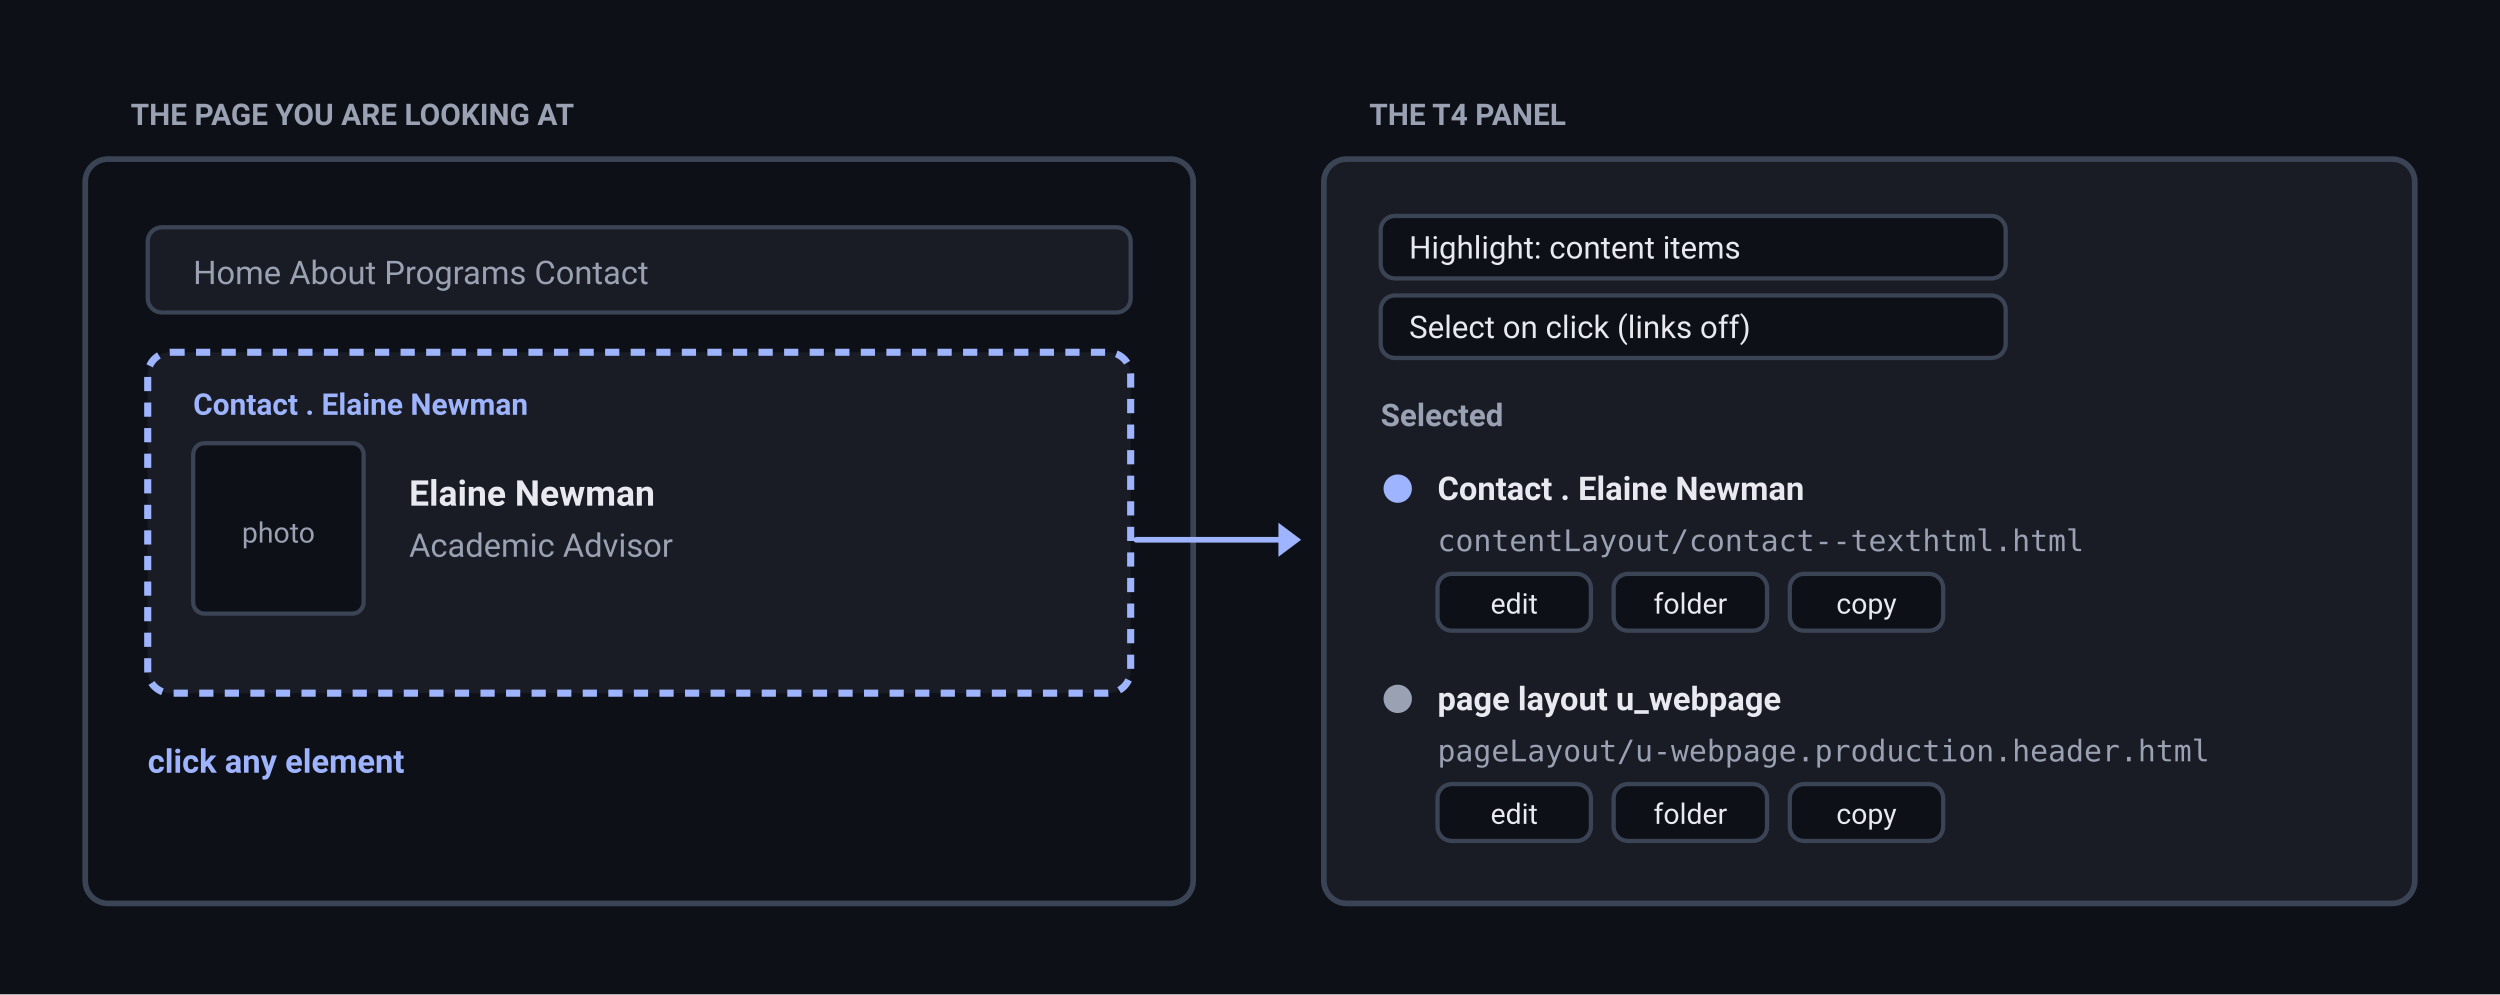
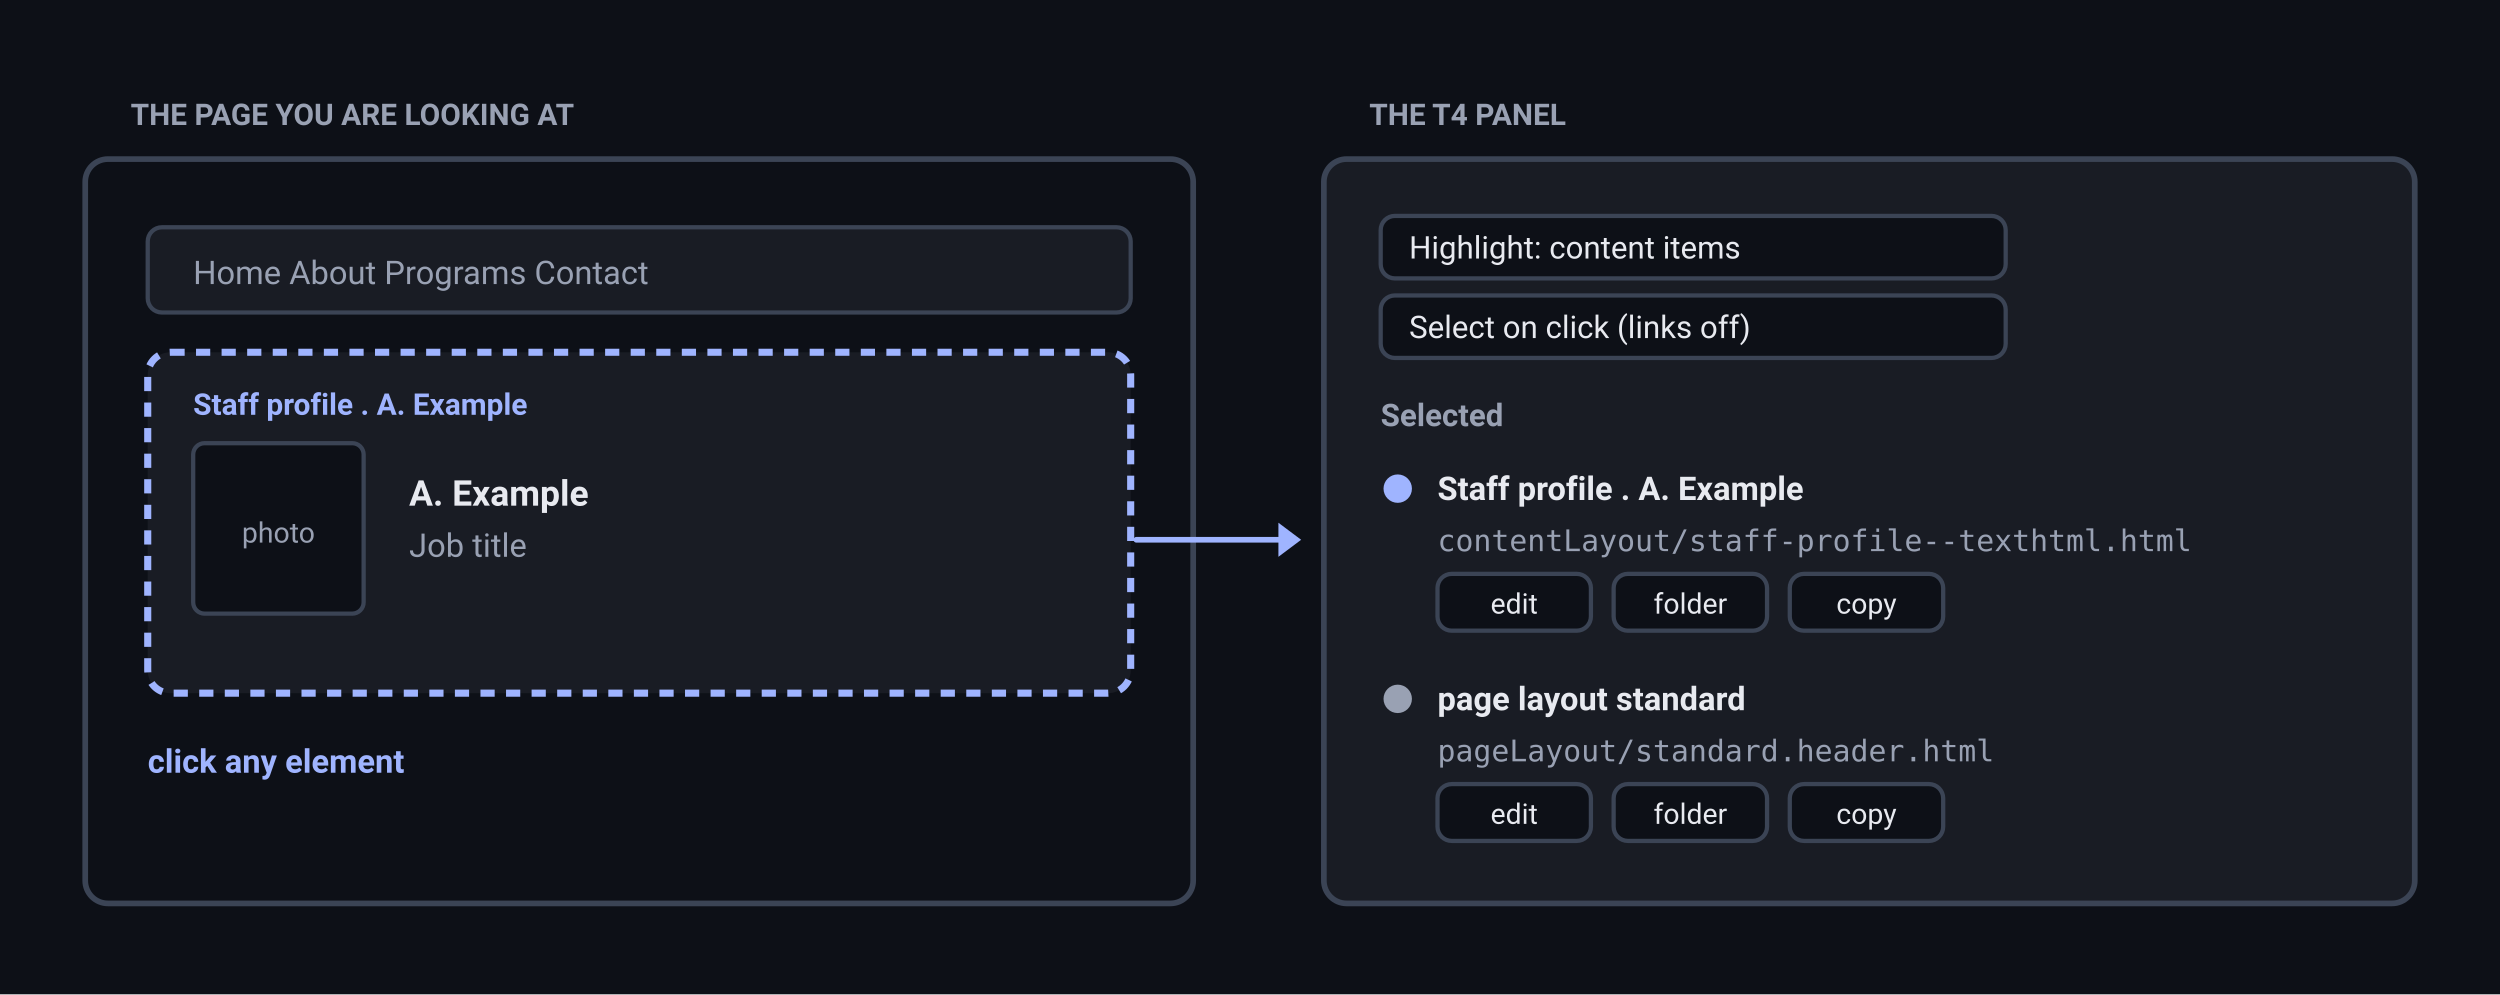
<svg xmlns="http://www.w3.org/2000/svg" width="880" height="350" viewBox="0 0 880 350" role="img">
  <rect width="880" height="350" fill="#0d1017" />
  <rect x="30" y="56" width="390" height="262" rx="8" fill="#0d1017" stroke="#3b4455" stroke-width="2" />
  <text x="46" y="44" font-family="system-ui,-apple-system,'Segoe UI',Roboto,sans-serif" font-size="10.5" font-weight="700" fill="#99a1b3" text-anchor="start">THE PAGE YOU ARE LOOKING AT</text>
  <rect x="52" y="80" width="346" height="30" rx="5" fill="#191c24" stroke="#3b4455" stroke-width="1.5" />
  <text x="68" y="100" font-family="system-ui,-apple-system,'Segoe UI',Roboto,sans-serif" font-size="11.5" font-weight="400" fill="#99a1b3" text-anchor="start">Home   About   Programs   Contact</text>
  <rect x="52" y="124" width="346" height="120" rx="8" fill="#191c24" stroke="#9fb4ff" stroke-width="2.5" stroke-dasharray="5 4" />
-   <text x="68" y="146" font-family="system-ui,-apple-system,'Segoe UI',Roboto,sans-serif" font-size="10.5" font-weight="700" fill="#9fb4ff" text-anchor="start">Contact . Elaine Newman</text>
+   <text x="68" y="146" font-family="system-ui,-apple-system,'Segoe UI',Roboto,sans-serif" font-size="10.5" font-weight="700" fill="#9fb4ff" text-anchor="start">Staff profile . A. Example</text>
  <rect x="68" y="156" width="60" height="60" rx="4" fill="#0d1017" stroke="#3b4455" stroke-width="1.5" />
  <text x="98" y="191" font-family="system-ui,-apple-system,'Segoe UI',Roboto,sans-serif" font-size="10" font-weight="400" fill="#99a1b3" text-anchor="middle">photo</text>
-   <text x="144" y="178" font-family="system-ui,-apple-system,'Segoe UI',Roboto,sans-serif" font-size="12.5" font-weight="600" fill="#e8eaf0" text-anchor="start">Elaine Newman</text>
-   <text x="144" y="196" font-family="system-ui,-apple-system,'Segoe UI',Roboto,sans-serif" font-size="11.5" font-weight="400" fill="#99a1b3" text-anchor="start">Academic Advisor</text>
+   <text x="144" y="178" font-family="system-ui,-apple-system,'Segoe UI',Roboto,sans-serif" font-size="12.5" font-weight="600" fill="#e8eaf0" text-anchor="start">A. Example</text>
+   <text x="144" y="196" font-family="system-ui,-apple-system,'Segoe UI',Roboto,sans-serif" font-size="11.5" font-weight="400" fill="#99a1b3" text-anchor="start">Job title</text>
  <text x="52" y="272" font-family="system-ui,-apple-system,'Segoe UI',Roboto,sans-serif" font-size="11.5" font-weight="600" fill="#9fb4ff" text-anchor="start">click any element</text>
  <line x1="400" y1="190" x2="456" y2="190" stroke="#9fb4ff" stroke-width="2" stroke-linecap="round" />
  <path d="M458 190 l-8 -6 l0 12 z" fill="#9fb4ff" />
  <rect x="466" y="56" width="384" height="262" rx="8" fill="#191c24" stroke="#3b4455" stroke-width="2" />
  <text x="482" y="44" font-family="system-ui,-apple-system,'Segoe UI',Roboto,sans-serif" font-size="10.5" font-weight="700" fill="#99a1b3" text-anchor="start">THE T4 PANEL</text>
  <rect x="486" y="76" width="220" height="22" rx="5" fill="#0d1017" stroke="#3b4455" stroke-width="1.5" />
  <text x="496" y="91" font-family="system-ui,-apple-system,'Segoe UI',Roboto,sans-serif" font-size="11" font-weight="400" fill="#e8eaf0" text-anchor="start">Highlight: content items</text>
  <rect x="486" y="104" width="220" height="22" rx="5" fill="#0d1017" stroke="#3b4455" stroke-width="1.5" />
  <text x="496" y="119" font-family="system-ui,-apple-system,'Segoe UI',Roboto,sans-serif" font-size="11" font-weight="400" fill="#e8eaf0" text-anchor="start">Select on click  (links off)</text>
  <text x="486" y="150" font-family="system-ui,-apple-system,'Segoe UI',Roboto,sans-serif" font-size="11" font-weight="700" fill="#99a1b3" text-anchor="start">Selected</text>
  <circle cx="492" cy="172" r="5" fill="#9fb4ff" />
-   <text x="506" y="176" font-family="system-ui,-apple-system,'Segoe UI',Roboto,sans-serif" font-size="11.5" font-weight="600" fill="#e8eaf0" text-anchor="start">Contact . Elaine Newman</text>
-   <text x="506" y="194" font-family="ui-monospace,SFMono-Regular,Menlo,Consolas,monospace" font-size="10.5" font-weight="400" fill="#99a1b3" text-anchor="start">contentLayout/contact--texthtml.html</text>
+   <text x="506" y="176" font-family="system-ui,-apple-system,'Segoe UI',Roboto,sans-serif" font-size="11.5" font-weight="600" fill="#e8eaf0" text-anchor="start">Staff profile . A. Example</text>
+   <text x="506" y="194" font-family="ui-monospace,SFMono-Regular,Menlo,Consolas,monospace" font-size="10.5" font-weight="400" fill="#99a1b3" text-anchor="start">contentLayout/staff-profile--texthtml.html</text>
  <rect x="506" y="202" width="54" height="20" rx="5" fill="#0d1017" stroke="#3b4455" stroke-width="1.5" />
  <text x="533" y="216" font-family="system-ui,-apple-system,'Segoe UI',Roboto,sans-serif" font-size="10" font-weight="400" fill="#e8eaf0" text-anchor="middle">edit</text>
  <rect x="568" y="202" width="54" height="20" rx="5" fill="#0d1017" stroke="#3b4455" stroke-width="1.5" />
  <text x="595" y="216" font-family="system-ui,-apple-system,'Segoe UI',Roboto,sans-serif" font-size="10" font-weight="400" fill="#e8eaf0" text-anchor="middle">folder</text>
  <rect x="630" y="202" width="54" height="20" rx="5" fill="#0d1017" stroke="#3b4455" stroke-width="1.5" />
  <text x="657" y="216" font-family="system-ui,-apple-system,'Segoe UI',Roboto,sans-serif" font-size="10" font-weight="400" fill="#e8eaf0" text-anchor="middle">copy</text>
  <circle cx="492" cy="246" r="5" fill="#99a1b3" />
-   <text x="506" y="250" font-family="system-ui,-apple-system,'Segoe UI',Roboto,sans-serif" font-size="11.5" font-weight="600" fill="#e8eaf0" text-anchor="start">page layout u_webpage</text>
-   <text x="506" y="268" font-family="ui-monospace,SFMono-Regular,Menlo,Consolas,monospace" font-size="10.5" font-weight="400" fill="#99a1b3" text-anchor="start">pageLayout/u-webpage.production.header.html</text>
+   <text x="506" y="250" font-family="system-ui,-apple-system,'Segoe UI',Roboto,sans-serif" font-size="11.5" font-weight="600" fill="#e8eaf0" text-anchor="start">page layout standard</text>
+   <text x="506" y="268" font-family="ui-monospace,SFMono-Regular,Menlo,Consolas,monospace" font-size="10.5" font-weight="400" fill="#99a1b3" text-anchor="start">pageLayout/standard.header.html</text>
  <rect x="506" y="276" width="54" height="20" rx="5" fill="#0d1017" stroke="#3b4455" stroke-width="1.5" />
  <text x="533" y="290" font-family="system-ui,-apple-system,'Segoe UI',Roboto,sans-serif" font-size="10" font-weight="400" fill="#e8eaf0" text-anchor="middle">edit</text>
  <rect x="568" y="276" width="54" height="20" rx="5" fill="#0d1017" stroke="#3b4455" stroke-width="1.5" />
  <text x="595" y="290" font-family="system-ui,-apple-system,'Segoe UI',Roboto,sans-serif" font-size="10" font-weight="400" fill="#e8eaf0" text-anchor="middle">folder</text>
  <rect x="630" y="276" width="54" height="20" rx="5" fill="#0d1017" stroke="#3b4455" stroke-width="1.5" />
  <text x="657" y="290" font-family="system-ui,-apple-system,'Segoe UI',Roboto,sans-serif" font-size="10" font-weight="400" fill="#e8eaf0" text-anchor="middle">copy</text>
</svg>
